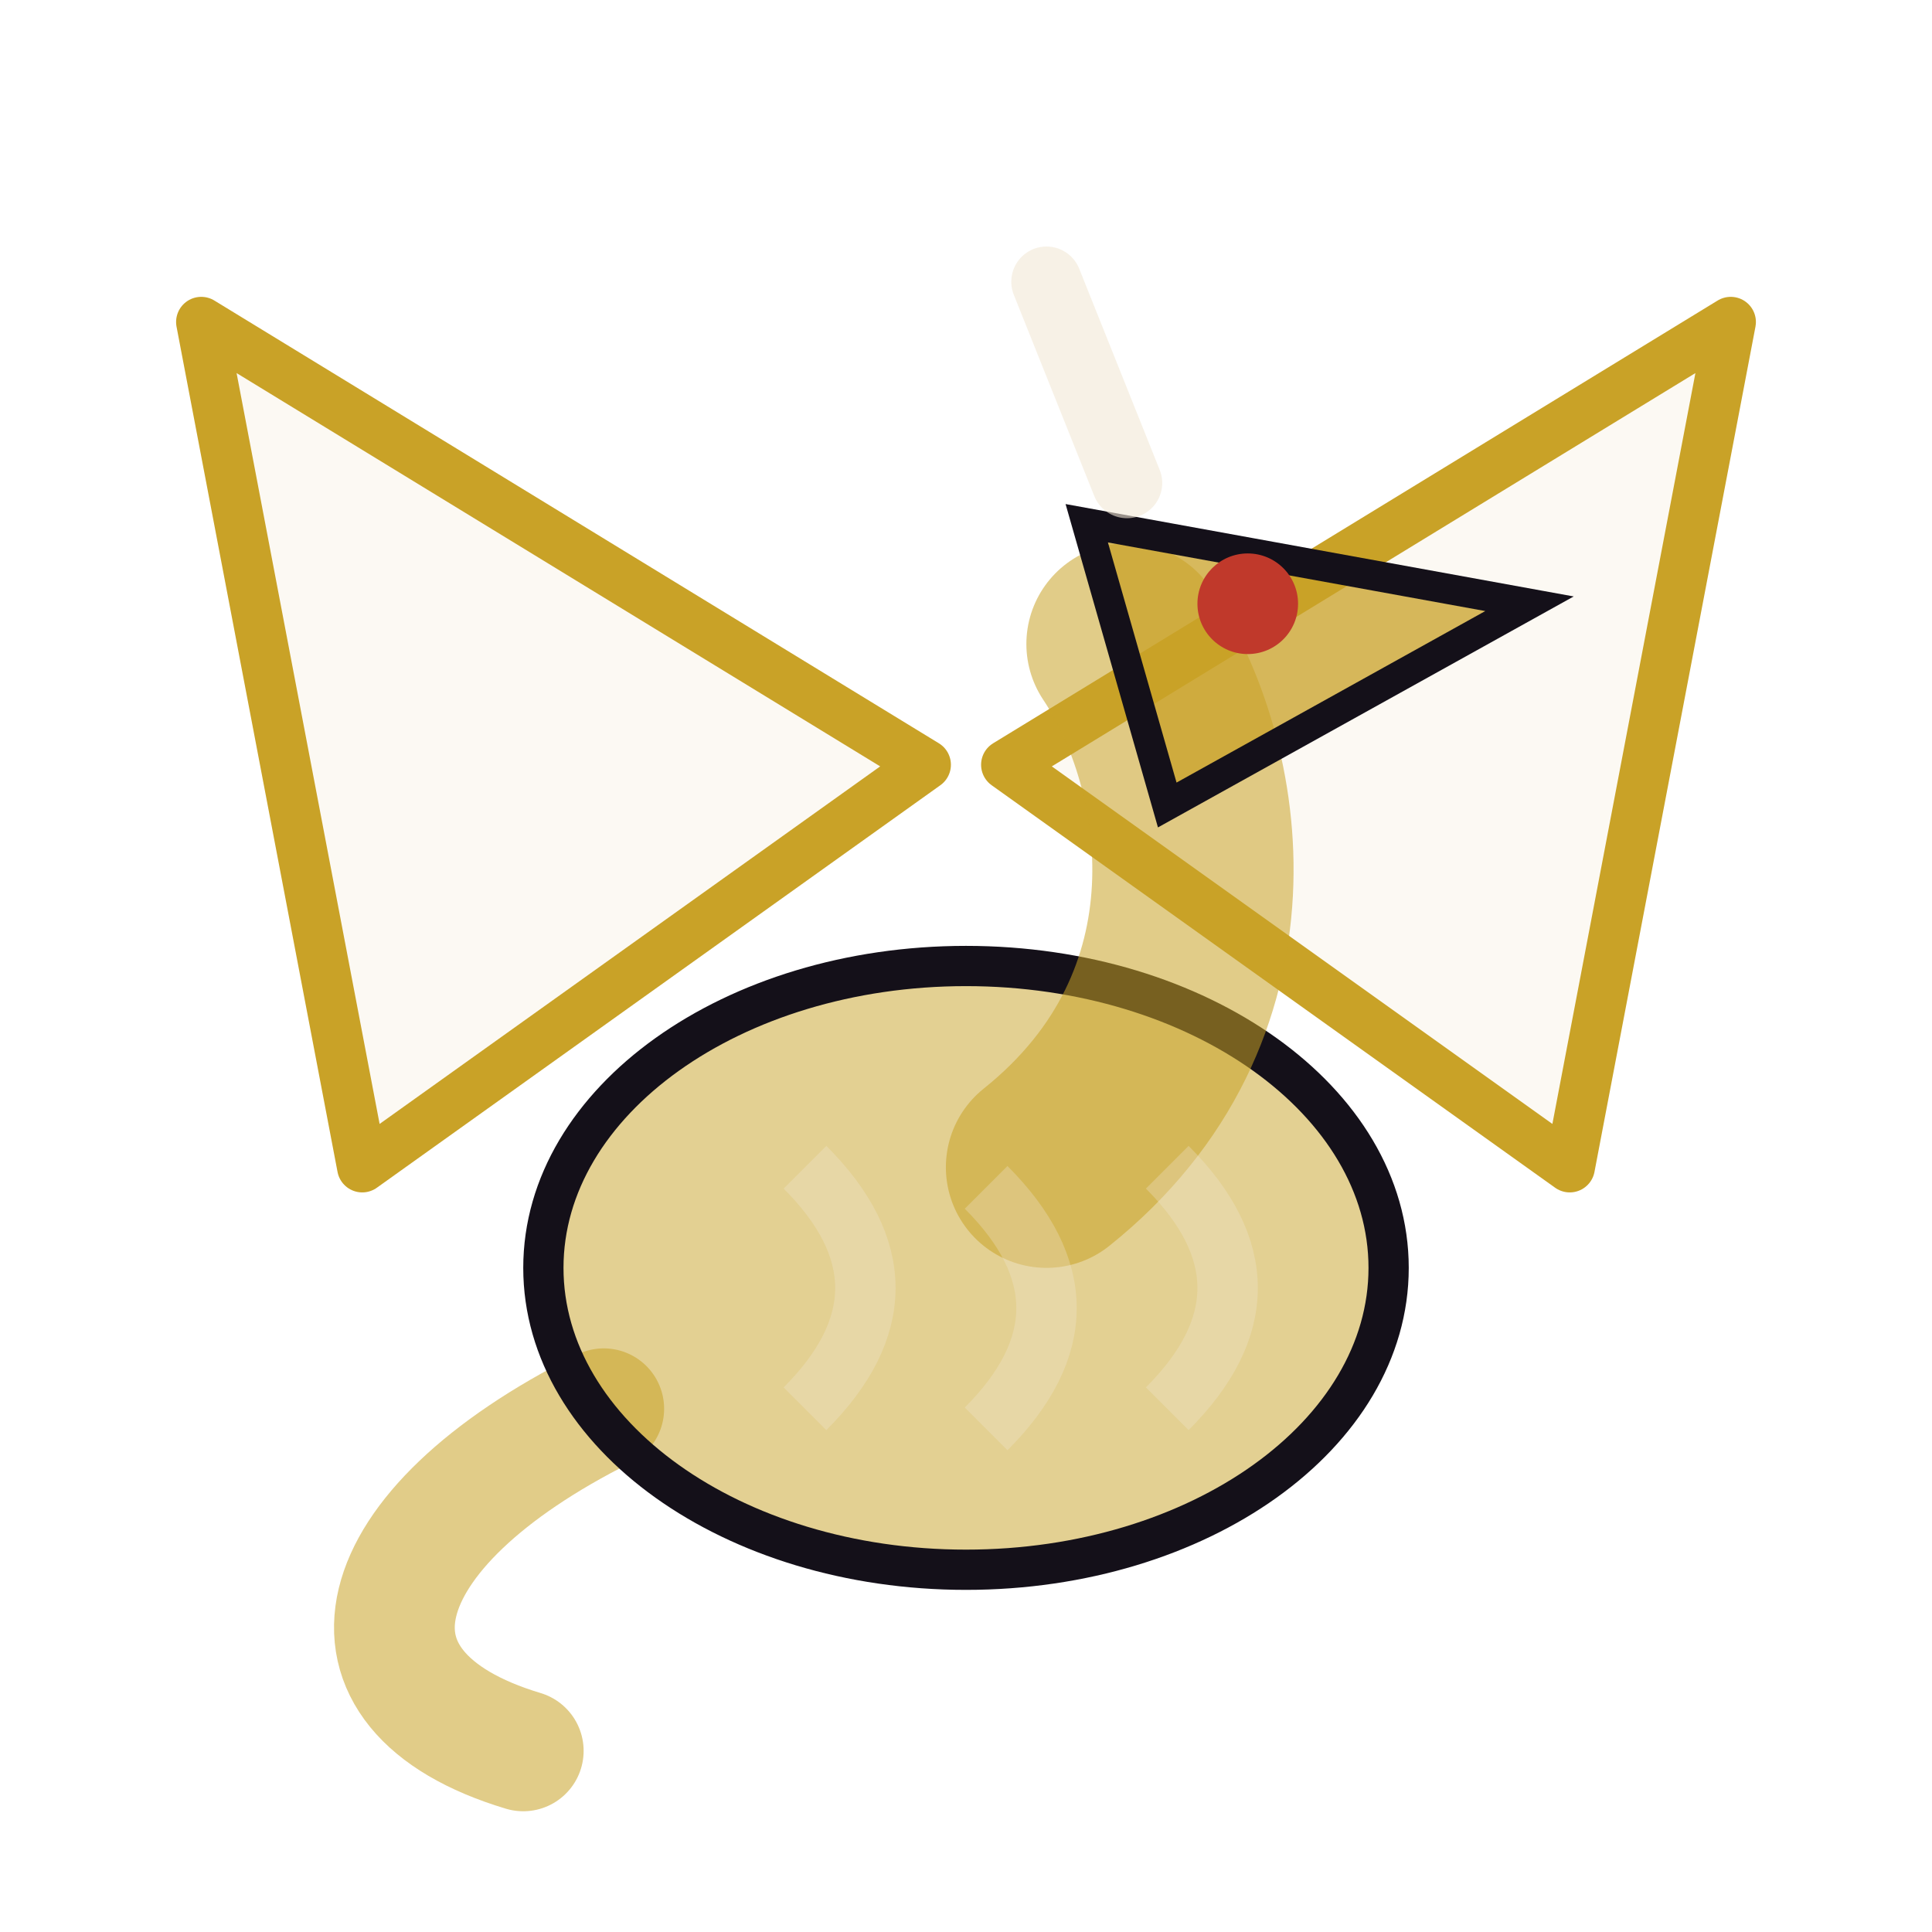
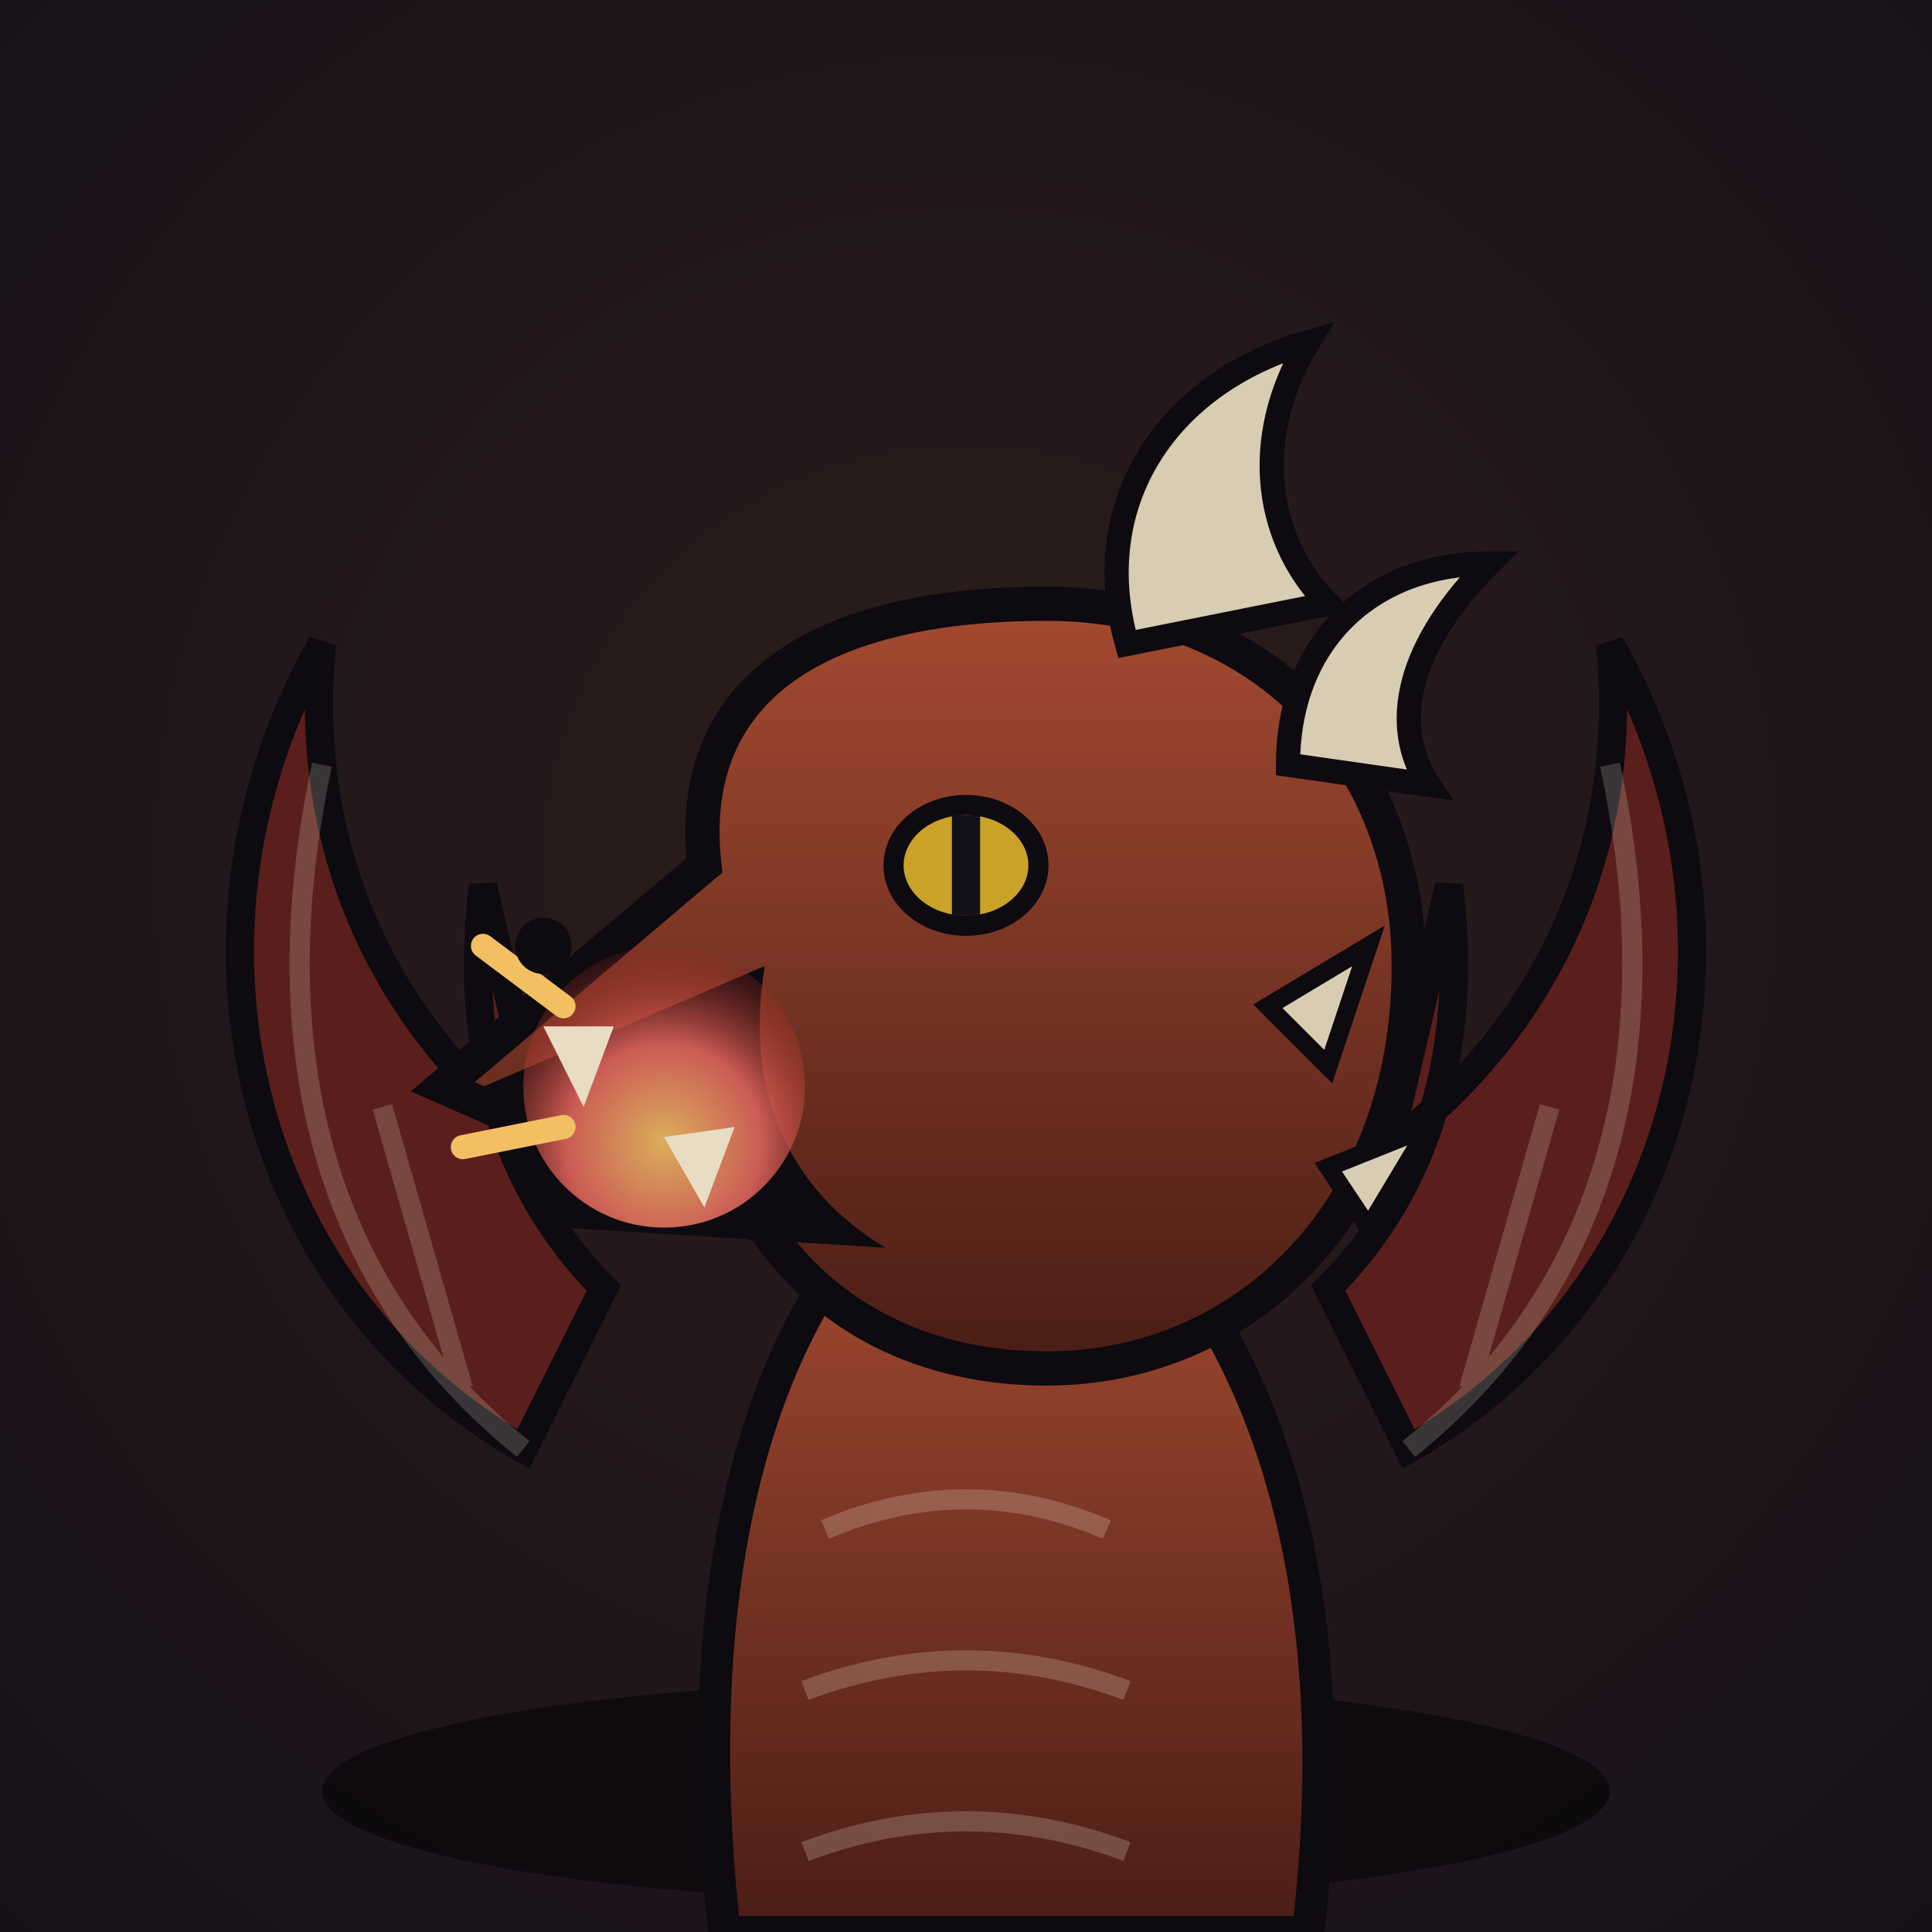
<svg xmlns="http://www.w3.org/2000/svg" width="96" height="96" viewBox="0 0 96 96">
-   <path d="M46,38 L10,16 L18,58 Z" fill="#f2e8d5" fill-opacity="0.28" stroke="#c9a227" stroke-width="2.5" stroke-linejoin="round" />
-   <path d="M50,38 L86,16 L78,58 Z" fill="#f2e8d5" fill-opacity="0.28" stroke="#c9a227" stroke-width="2.5" stroke-linejoin="round" />
-   <path d="M30,70 C18,76 16,84 26,87" fill="none" stroke="#c9a227" stroke-opacity="0.55" stroke-width="6" stroke-linecap="round" />
-   <ellipse cx="48" cy="63" rx="21" ry="15" fill="#c9a227" fill-opacity="0.5" stroke="#141019" stroke-width="2" />
-   <path d="M52,58 C62,50 60,38 56,32" fill="none" stroke="#c9a227" stroke-opacity="0.55" stroke-width="10" stroke-linecap="round" />
-   <path d="M54,26 L76,30 L58,40 Z" fill="#c9a227" fill-opacity="0.75" stroke="#141019" stroke-width="1.5" />
-   <path d="M56,24 L52,14" stroke="#f2e8d5" stroke-opacity="0.6" stroke-width="3.5" stroke-linecap="round" />
-   <circle cx="62" cy="30" r="2.5" fill="#c0392b" />
-   <g stroke="#f2e8d5" stroke-opacity="0.3" stroke-width="3" fill="none">
-     <path d="M40,58 C44,62 44,66 40,70" />
-     <path d="M49,59 C53,63 53,67 49,71" />
-     <path d="M58,58 C62,62 62,66 58,70" />
+   <defs>
+     <radialGradient id="bgWyr" cx="0.5" cy="0.45" r="0.8">
+       <stop offset="0" stop-color="#2e1d1c" />
+       <stop offset="1" stop-color="#141019" />
+     </radialGradient>
+     <linearGradient id="scaleWyr" x1="0" y1="0" x2="0" y2="1">
+       <stop offset="0" stop-color="#a34a30" />
+       <stop offset="1" stop-color="#4a1d16" />
+     </linearGradient>
+     <radialGradient id="emberWyr" cx="0.5" cy="0.7" r="0.7">
+       <stop offset="0" stop-color="#f2c063" />
+       <stop offset="0.5" stop-color="#e0645c" />
+       <stop offset="1" stop-color="#8f2318" stop-opacity="0.2" />
+     </radialGradient>
+   </defs>
+   <rect width="96" height="96" fill="url(#bgWyr)" />
+   <ellipse cx="48" cy="89" rx="32" ry="5.5" fill="#000000" opacity="0.5" />
+   <path d="M26,72 C12,64 8,46 16,32 c-1,10 3,19 11,25 l-3,-13 c-1,8 1,15 6,20 z" fill="#5a1f1c" stroke="#0d0a10" stroke-width="1.4" />
+   <path d="M70,72 C84,64 88,46 80,32 c1,10 -3,19 -11,25 l3,-13 c1,8 -1,15 -6,20 z" fill="#5a1f1c" stroke="#0d0a10" stroke-width="1.4" />
+   <g stroke="#f2e8d5" stroke-opacity="0.2" stroke-width="1" fill="none">
+     <path d="M26,72 C16,64 13,52 16,38 M23,69 l-4,-14" />
+     <path d="M70,72 C80,64 83,52 80,38 M73,69 l4,-14" />
+   </g>
+   <path d="M36,96 c-2,-18 2,-30 8,-36 h12 c7,7 11,19 9,36 z" fill="url(#scaleWyr)" stroke="#0d0a10" stroke-width="1.6" />
+   <g stroke="#f2e8d5" stroke-opacity="0.22" stroke-width="1" fill="none">
+     <path d="M40,92 q8,-3 16,0 M40,84 q8,-3 16,0 M41,76 q7,-3 14,0" />
+   </g>
+   <path d="M52,30 c11,0 18,8 18,18 0,12 -8,20 -18,20 -6,0 -11,-2.5 -14,-7 L22,54 l13,-11 c-1,-9 6,-13 17,-13 z" fill="url(#scaleWyr)" stroke="#0d0a10" stroke-width="1.7" />
+   <path d="M24,54 L38,48 c-1,6 1,11 6,14 l-16,-1 z" fill="#0d0a10" />
+   <circle cx="33" cy="54" r="7" fill="url(#emberWyr)" opacity="0.9" />
+   <path d="M28,50 l-4,-3 M28,56 l-5,1" stroke="#f2c063" stroke-width="1.2" stroke-linecap="round" />
+   <g fill="#e8ddc4">
+     <polygon points="27,51 29,55 30.5,51" />
+     <polygon points="33,56.5 35,60 36.5,56" />
+   </g>
+   <circle cx="27" cy="47" r="1.4" fill="#0d0a10" />
+   <ellipse cx="48" cy="43" rx="3.6" ry="3" fill="#c9a227" stroke="#0d0a10" stroke-width="1" />
+   <path d="M48,40.5 v5" stroke="#141019" stroke-width="1.4" />
+   <path d="M56,32 c-2,-7 2,-13 9,-15 -3,5 -2,10 1,13 z M64,38 c0,-6 4,-10 10,-10 -4,4 -5,8 -3,11 z" fill="#d8cdb2" stroke="#0d0a10" stroke-width="1.2" />
+   <g fill="#d8cdb2" stroke="#0d0a10" stroke-width="0.9">
+     <polygon points="63,50 68,47 66,53" />
+     <polygon points="66,58 71,56 68,61" />
  </g>
</svg>
